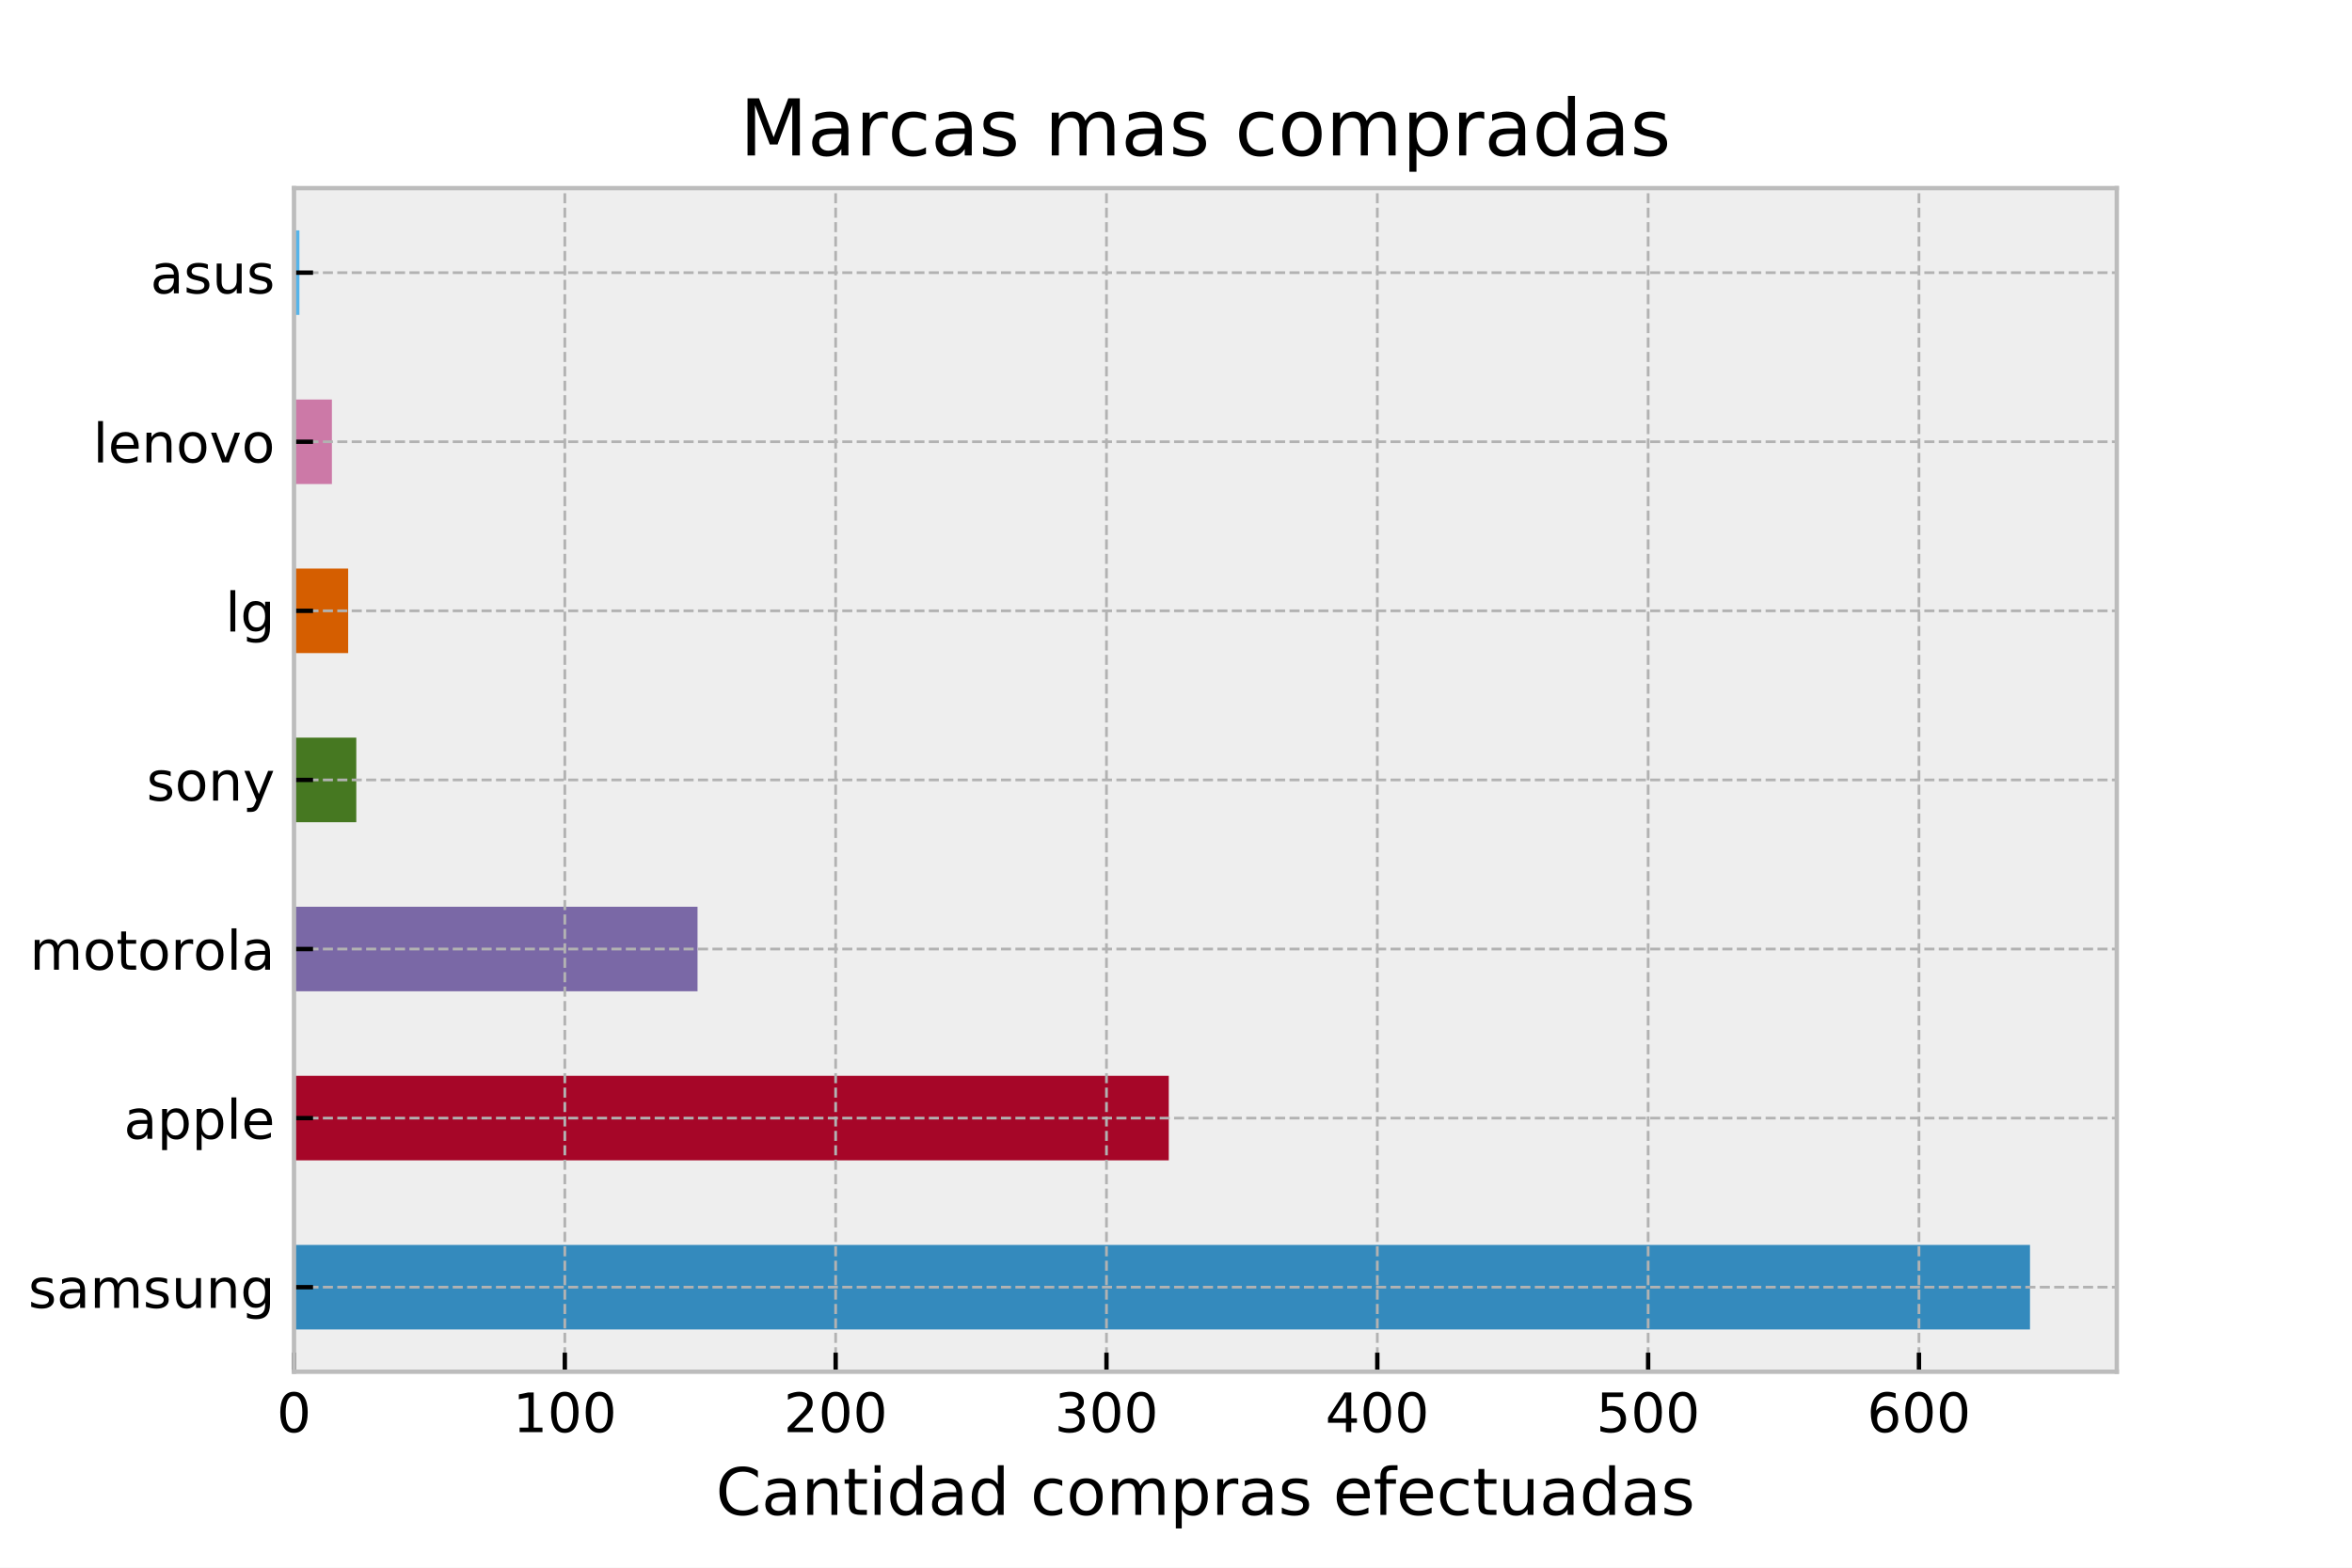
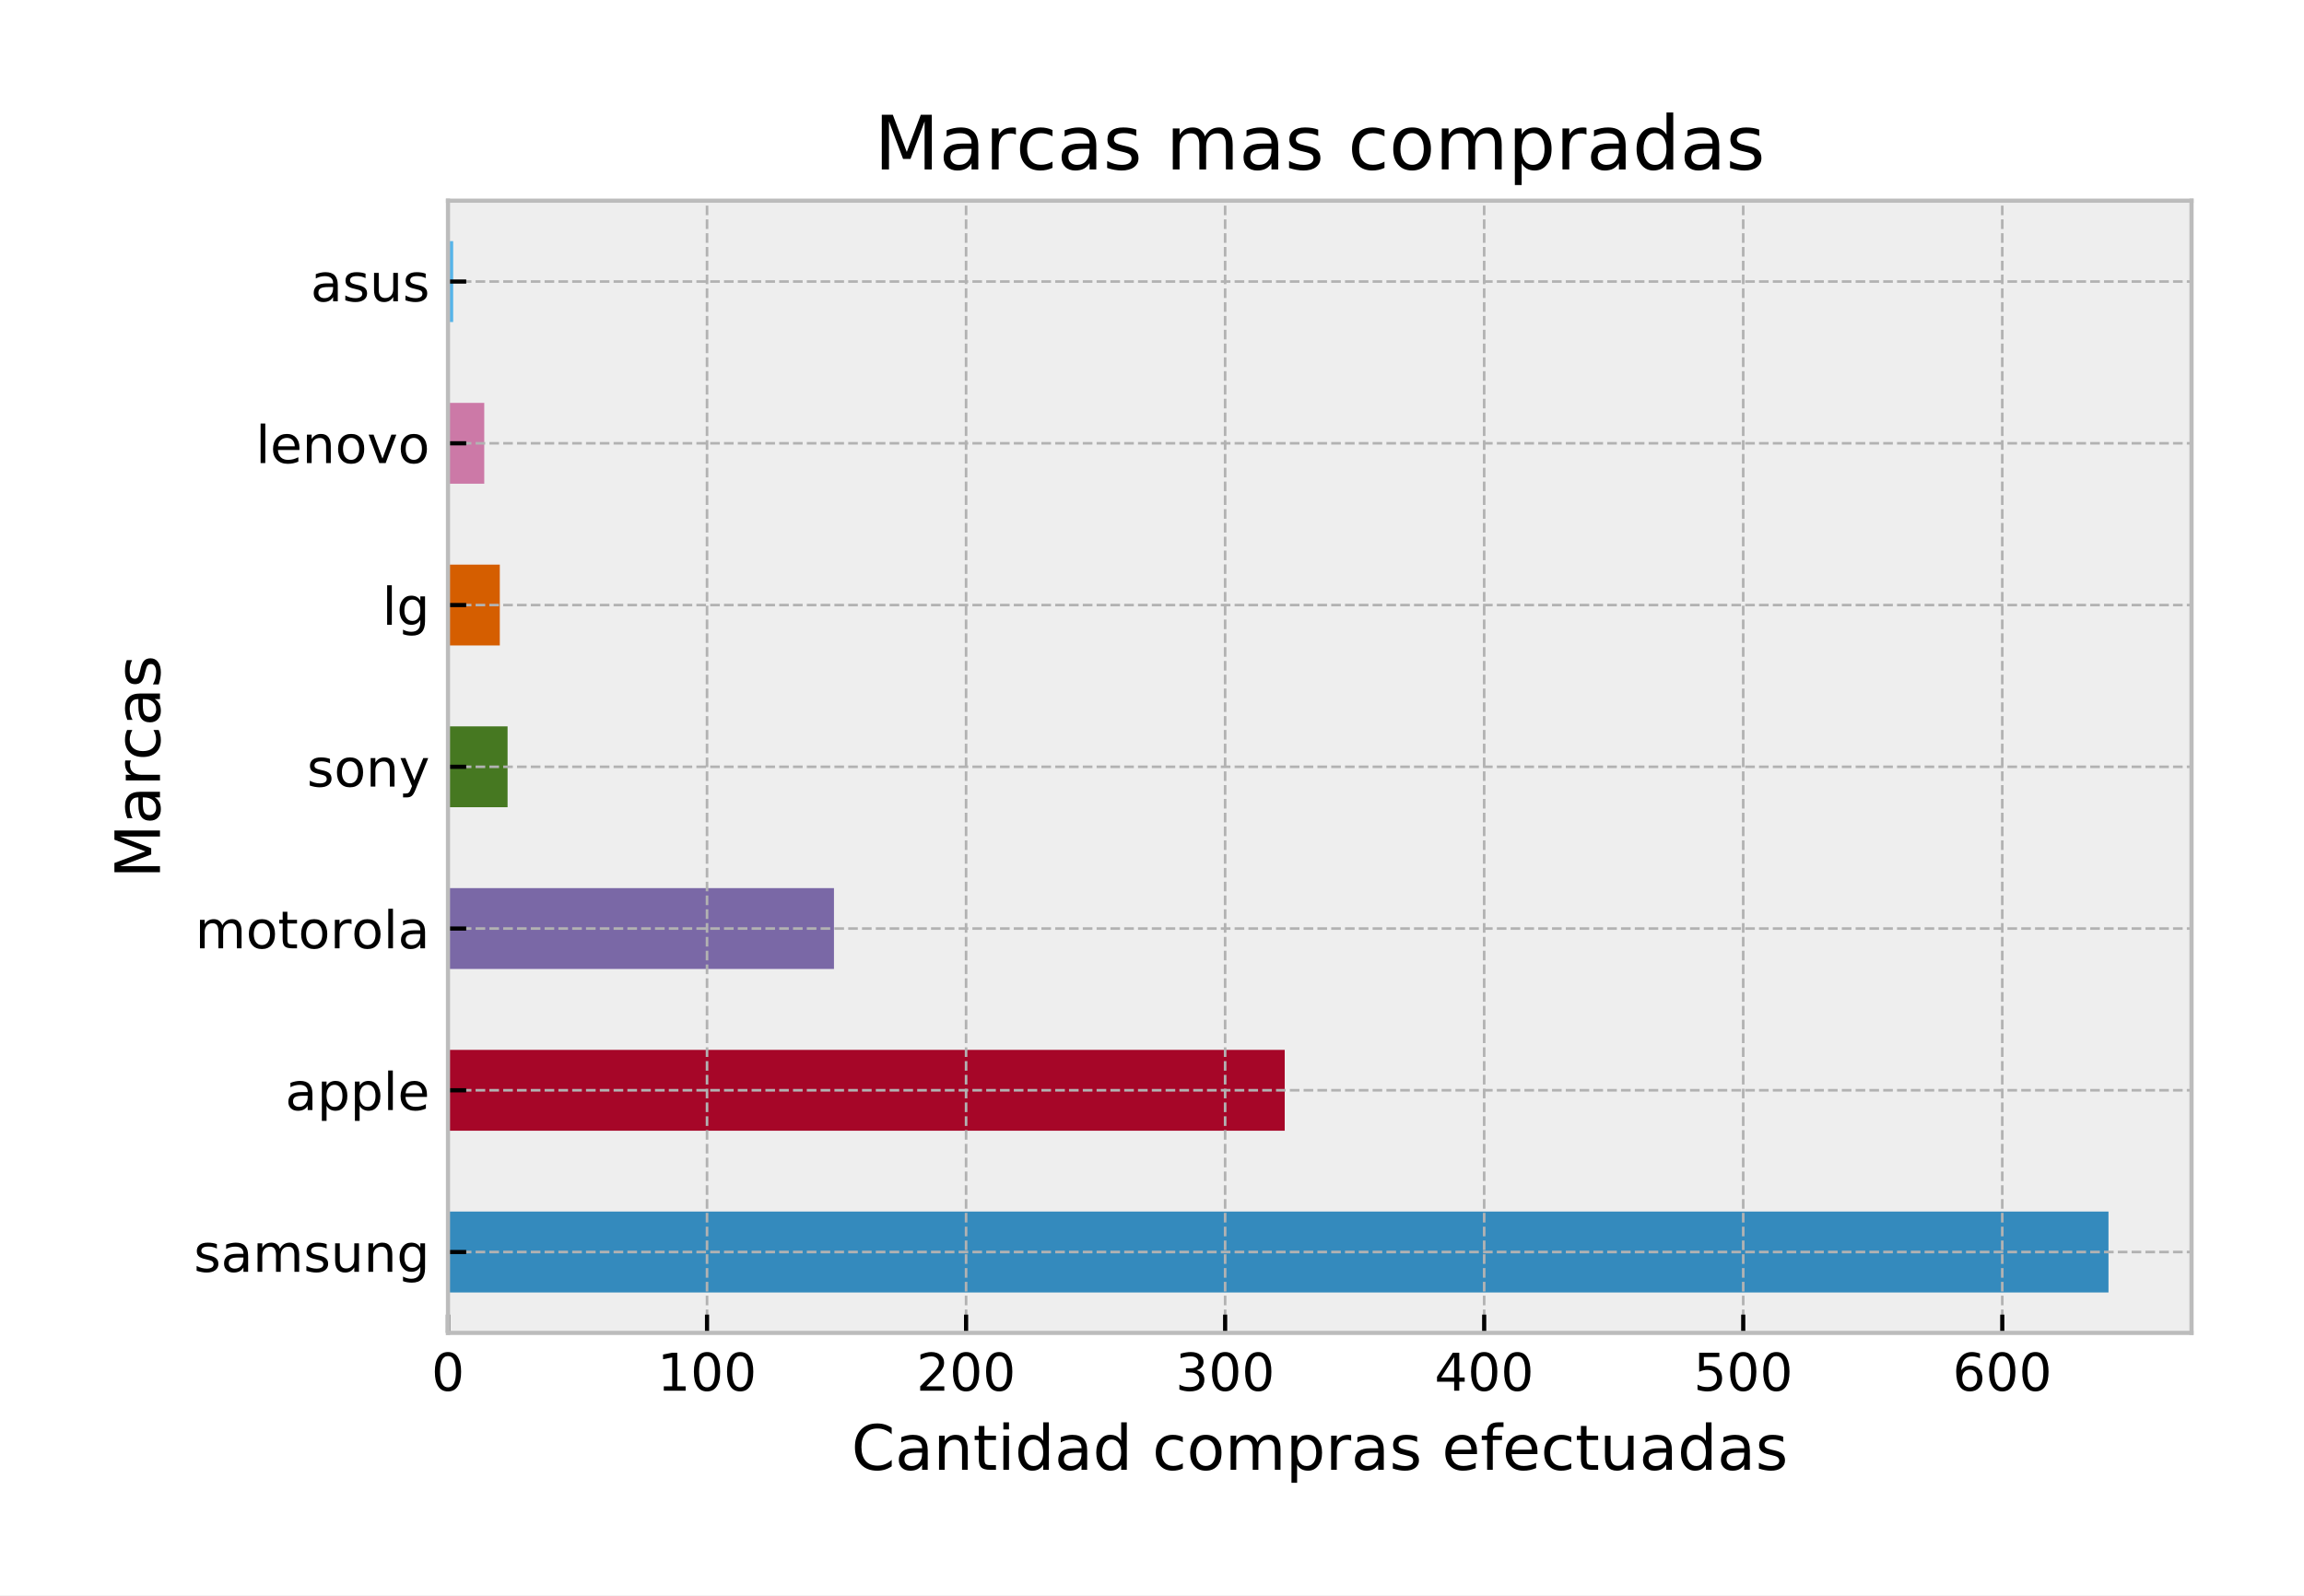
- <svg xmlns="http://www.w3.org/2000/svg" xmlns:xlink="http://www.w3.org/1999/xlink" height="288pt" version="1.1" viewBox="0 0 432 288" width="432pt">
+ <svg xmlns="http://www.w3.org/2000/svg" xmlns:xlink="http://www.w3.org/1999/xlink" height="306.374pt" version="1.1" viewBox="0 0 442.425 306.374" width="442.425pt">
  <defs>
    <style type="text/css">
*{stroke-linecap:butt;stroke-linejoin:round;}
  </style>
  </defs>
  <g id="figure_1">
    <g id="patch_1">
-       <path d="M 0 288  L 432 288  L 432 0  L 0 0  z " style="fill:#ffffff;" />
+       <path d="M 0 306.374  L 442.425 306.374  L 442.425 0  L 0 0  z " style="fill:#ffffff;" />
    </g>
    <g id="axes_1">
      <g id="patch_2">
-         <path d="M 54 252  L 388.8 252  L 388.8 34.56  L 54 34.56  z " style="fill:#eeeeee;" />
+         <path d="M 86.025 255.982  L 420.825 255.982  L 420.825 38.542  L 86.025 38.542  z " style="fill:#eeeeee;" />
      </g>
      <g id="patch_3">
-         <path clip-path="url(#pd2c0b42c42)" d="M 54 244.234  L 372.857 244.234  L 372.857 228.703  L 54 228.703  z " style="fill:#348abd;" />
+         <path clip-path="url(#p371dbb6a6d)" d="M 86.025 248.216  L 404.882 248.216  L 404.882 232.685  L 86.025 232.685  z " style="fill:#348abd;" />
      </g>
      <g id="patch_4">
-         <path clip-path="url(#pd2c0b42c42)" d="M 54 213.171  L 214.672 213.171  L 214.672 197.64  L 54 197.64  z " style="fill:#a60628;" />
+         <path clip-path="url(#p371dbb6a6d)" d="M 86.025 217.153  L 246.697 217.153  L 246.697 201.622  L 86.025 201.622  z " style="fill:#a60628;" />
      </g>
      <g id="patch_5">
-         <path clip-path="url(#pd2c0b42c42)" d="M 54 182.109  L 128.118 182.109  L 128.118 166.577  L 54 166.577  z " style="fill:#7a68a6;" />
+         <path clip-path="url(#p371dbb6a6d)" d="M 86.025 186.09  L 160.143 186.09  L 160.143 170.559  L 86.025 170.559  z " style="fill:#7a68a6;" />
      </g>
      <g id="patch_6">
-         <path clip-path="url(#pd2c0b42c42)" d="M 54 151.046  L 65.441 151.046  L 65.441 135.514  L 54 135.514  z " style="fill:#467821;" />
+         <path clip-path="url(#p371dbb6a6d)" d="M 86.025 155.027  L 97.466 155.027  L 97.466 139.496  L 86.025 139.496  z " style="fill:#467821;" />
      </g>
      <g id="patch_7">
-         <path clip-path="url(#pd2c0b42c42)" d="M 54 119.983  L 63.949 119.983  L 63.949 104.451  L 54 104.451  z " style="fill:#d55e00;" />
+         <path clip-path="url(#p371dbb6a6d)" d="M 86.025 123.965  L 95.973 123.965  L 95.973 108.433  L 86.025 108.433  z " style="fill:#d55e00;" />
      </g>
      <g id="patch_8">
-         <path clip-path="url(#pd2c0b42c42)" d="M 54 88.92  L 60.964 88.92  L 60.964 73.389  L 54 73.389  z " style="fill:#cc79a7;" />
+         <path clip-path="url(#p371dbb6a6d)" d="M 86.025 92.902  L 92.989 92.902  L 92.989 77.37  L 86.025 77.37  z " style="fill:#cc79a7;" />
      </g>
      <g id="patch_9">
-         <path clip-path="url(#pd2c0b42c42)" d="M 54 57.857  L 54.995 57.857  L 54.995 42.326  L 54 42.326  z " style="fill:#56b4e9;" />
+         <path clip-path="url(#p371dbb6a6d)" d="M 86.025 61.839  L 87.02 61.839  L 87.02 46.307  L 86.025 46.307  z " style="fill:#56b4e9;" />
      </g>
      <g id="matplotlib.axis_1">
        <g id="xtick_1">
          <g id="line2d_1">
-             <path clip-path="url(#pd2c0b42c42)" d="M 54 252  L 54 34.56  " style="fill:none;stroke:#b2b2b2;stroke-dasharray:1.85,0.8;stroke-dashoffset:0;stroke-width:0.5;" />
+             <path clip-path="url(#p371dbb6a6d)" d="M 86.025 255.982  L 86.025 38.542  " style="fill:none;stroke:#b2b2b2;stroke-dasharray:1.85,0.8;stroke-dashoffset:0;stroke-width:0.5;" />
          </g>
          <g id="line2d_2">
            <defs>
-               <path d="M 0 0  L 0 -3.5  " id="mf75a264549" style="stroke:#000000;stroke-width:0.8;" />
-             </defs>
-             <g>
-               <use style="stroke:#000000;stroke-width:0.8;" x="54" xlink:href="#mf75a264549" y="252" />
+               <path d="M 0 0  L 0 -3.5  " id="m641960fbb7" style="stroke:#000000;stroke-width:0.8;" />
+             </defs>
+             <g>
+               <use style="stroke:#000000;stroke-width:0.8;" x="86.025" xlink:href="#m641960fbb7" y="255.982" />
            </g>
          </g>
          <g id="text_1">
            <defs>
              <path d="M 31.781 66.406  Q 24.172 66.406 20.328 58.906  Q 16.5 51.422 16.5 36.375  Q 16.5 21.391 20.328 13.891  Q 24.172 6.391 31.781 6.391  Q 39.453 6.391 43.281 13.891  Q 47.125 21.391 47.125 36.375  Q 47.125 51.422 43.281 58.906  Q 39.453 66.406 31.781 66.406  z M 31.781 74.219  Q 44.047 74.219 50.516 64.516  Q 56.984 54.828 56.984 36.375  Q 56.984 17.969 50.516 8.266  Q 44.047 -1.422 31.781 -1.422  Q 19.531 -1.422 13.062 8.266  Q 6.594 17.969 6.594 36.375  Q 6.594 54.828 13.062 64.516  Q 19.531 74.219 31.781 74.219  z " id="DejaVuSans-30" />
            </defs>
-             <g transform="translate(50.81875 263.0984)scale(0.1 -0.1)">
+             <g transform="translate(82.84344 267.0802)scale(0.1 -0.1)">
              <use xlink:href="#DejaVuSans-30" />
            </g>
          </g>
        </g>
        <g id="xtick_2">
          <g id="line2d_3">
-             <path clip-path="url(#pd2c0b42c42)" d="M 103.744 252  L 103.744 34.56  " style="fill:none;stroke:#b2b2b2;stroke-dasharray:1.85,0.8;stroke-dashoffset:0;stroke-width:0.5;" />
+             <path clip-path="url(#p371dbb6a6d)" d="M 135.768 255.982  L 135.768 38.542  " style="fill:none;stroke:#b2b2b2;stroke-dasharray:1.85,0.8;stroke-dashoffset:0;stroke-width:0.5;" />
          </g>
          <g id="line2d_4">
            <g>
-               <use style="stroke:#000000;stroke-width:0.8;" x="103.744" xlink:href="#mf75a264549" y="252" />
+               <use style="stroke:#000000;stroke-width:0.8;" x="135.768" xlink:href="#m641960fbb7" y="255.982" />
            </g>
          </g>
          <g id="text_2">
            <defs>
              <path d="M 12.406 8.297  L 28.516 8.297  L 28.516 63.922  L 10.984 60.406  L 10.984 69.391  L 28.422 72.906  L 38.281 72.906  L 38.281 8.297  L 54.391 8.297  L 54.391 0  L 12.406 0  z " id="DejaVuSans-31" />
            </defs>
-             <g transform="translate(94.19995 263.0984)scale(0.1 -0.1)">
+             <g transform="translate(126.2246 267.0802)scale(0.1 -0.1)">
              <use xlink:href="#DejaVuSans-31" />
              <use x="63.623" xlink:href="#DejaVuSans-30" />
              <use x="127.246" xlink:href="#DejaVuSans-30" />
            </g>
          </g>
        </g>
        <g id="xtick_3">
          <g id="line2d_5">
-             <path clip-path="url(#pd2c0b42c42)" d="M 153.487 252  L 153.487 34.56  " style="fill:none;stroke:#b2b2b2;stroke-dasharray:1.85,0.8;stroke-dashoffset:0;stroke-width:0.5;" />
+             <path clip-path="url(#p371dbb6a6d)" d="M 185.512 255.982  L 185.512 38.542  " style="fill:none;stroke:#b2b2b2;stroke-dasharray:1.85,0.8;stroke-dashoffset:0;stroke-width:0.5;" />
          </g>
          <g id="line2d_6">
            <g>
-               <use style="stroke:#000000;stroke-width:0.8;" x="153.487" xlink:href="#mf75a264549" y="252" />
+               <use style="stroke:#000000;stroke-width:0.8;" x="185.512" xlink:href="#m641960fbb7" y="255.982" />
            </g>
          </g>
          <g id="text_3">
            <defs>
              <path d="M 19.188 8.297  L 53.609 8.297  L 53.609 0  L 7.328 0  L 7.328 8.297  Q 12.938 14.109 22.625 23.891  Q 32.328 33.688 34.812 36.531  Q 39.547 41.844 41.422 45.531  Q 43.312 49.219 43.312 52.781  Q 43.312 58.594 39.234 62.25  Q 35.156 65.922 28.609 65.922  Q 23.969 65.922 18.812 64.312  Q 13.672 62.703 7.812 59.422  L 7.812 69.391  Q 13.766 71.781 18.938 73  Q 24.125 74.219 28.422 74.219  Q 39.75 74.219 46.484 68.547  Q 53.219 62.891 53.219 53.422  Q 53.219 48.922 51.531 44.891  Q 49.859 40.875 45.406 35.406  Q 44.188 33.984 37.641 27.219  Q 31.109 20.453 19.188 8.297  z " id="DejaVuSans-32" />
            </defs>
-             <g transform="translate(143.9437 263.0984)scale(0.1 -0.1)">
+             <g transform="translate(175.9683 267.0802)scale(0.1 -0.1)">
              <use xlink:href="#DejaVuSans-32" />
              <use x="63.623" xlink:href="#DejaVuSans-30" />
              <use x="127.246" xlink:href="#DejaVuSans-30" />
            </g>
          </g>
        </g>
        <g id="xtick_4">
          <g id="line2d_7">
-             <path clip-path="url(#pd2c0b42c42)" d="M 203.231 252  L 203.231 34.56  " style="fill:none;stroke:#b2b2b2;stroke-dasharray:1.85,0.8;stroke-dashoffset:0;stroke-width:0.5;" />
+             <path clip-path="url(#p371dbb6a6d)" d="M 235.256 255.982  L 235.256 38.542  " style="fill:none;stroke:#b2b2b2;stroke-dasharray:1.85,0.8;stroke-dashoffset:0;stroke-width:0.5;" />
          </g>
          <g id="line2d_8">
            <g>
-               <use style="stroke:#000000;stroke-width:0.8;" x="203.231" xlink:href="#mf75a264549" y="252" />
+               <use style="stroke:#000000;stroke-width:0.8;" x="235.256" xlink:href="#m641960fbb7" y="255.982" />
            </g>
          </g>
          <g id="text_4">
            <defs>
              <path d="M 40.578 39.312  Q 47.656 37.797 51.625 33  Q 55.609 28.219 55.609 21.188  Q 55.609 10.406 48.188 4.484  Q 40.766 -1.422 27.094 -1.422  Q 22.516 -1.422 17.656 -0.516  Q 12.797 0.391 7.625 2.203  L 7.625 11.719  Q 11.719 9.328 16.594 8.109  Q 21.484 6.891 26.812 6.891  Q 36.078 6.891 40.938 10.547  Q 45.797 14.203 45.797 21.188  Q 45.797 27.641 41.281 31.266  Q 36.766 34.906 28.719 34.906  L 20.219 34.906  L 20.219 43.016  L 29.109 43.016  Q 36.375 43.016 40.234 45.922  Q 44.094 48.828 44.094 54.297  Q 44.094 59.906 40.109 62.906  Q 36.141 65.922 28.719 65.922  Q 24.656 65.922 20.016 65.031  Q 15.375 64.156 9.812 62.312  L 9.812 71.094  Q 15.438 72.656 20.344 73.438  Q 25.25 74.219 29.594 74.219  Q 40.828 74.219 47.359 69.109  Q 53.906 64.016 53.906 55.328  Q 53.906 49.266 50.438 45.094  Q 46.969 40.922 40.578 39.312  z " id="DejaVuSans-33" />
            </defs>
-             <g transform="translate(193.6874 263.0984)scale(0.1 -0.1)">
+             <g transform="translate(225.7121 267.0802)scale(0.1 -0.1)">
              <use xlink:href="#DejaVuSans-33" />
              <use x="63.623" xlink:href="#DejaVuSans-30" />
              <use x="127.246" xlink:href="#DejaVuSans-30" />
            </g>
          </g>
        </g>
        <g id="xtick_5">
          <g id="line2d_9">
-             <path clip-path="url(#pd2c0b42c42)" d="M 252.975 252  L 252.975 34.56  " style="fill:none;stroke:#b2b2b2;stroke-dasharray:1.85,0.8;stroke-dashoffset:0;stroke-width:0.5;" />
+             <path clip-path="url(#p371dbb6a6d)" d="M 285 255.982  L 285 38.542  " style="fill:none;stroke:#b2b2b2;stroke-dasharray:1.85,0.8;stroke-dashoffset:0;stroke-width:0.5;" />
          </g>
          <g id="line2d_10">
            <g>
-               <use style="stroke:#000000;stroke-width:0.8;" x="252.975" xlink:href="#mf75a264549" y="252" />
+               <use style="stroke:#000000;stroke-width:0.8;" x="285" xlink:href="#m641960fbb7" y="255.982" />
            </g>
          </g>
          <g id="text_5">
            <defs>
              <path d="M 37.797 64.312  L 12.891 25.391  L 37.797 25.391  z M 35.203 72.906  L 47.609 72.906  L 47.609 25.391  L 58.016 25.391  L 58.016 17.188  L 47.609 17.188  L 47.609 0  L 37.797 0  L 37.797 17.188  L 4.891 17.188  L 4.891 26.703  z " id="DejaVuSans-34" />
            </defs>
-             <g transform="translate(243.4311 263.0984)scale(0.1 -0.1)">
+             <g transform="translate(275.4558 267.0802)scale(0.1 -0.1)">
              <use xlink:href="#DejaVuSans-34" />
              <use x="63.623" xlink:href="#DejaVuSans-30" />
              <use x="127.246" xlink:href="#DejaVuSans-30" />
            </g>
          </g>
        </g>
        <g id="xtick_6">
          <g id="line2d_11">
-             <path clip-path="url(#pd2c0b42c42)" d="M 302.719 252  L 302.719 34.56  " style="fill:none;stroke:#b2b2b2;stroke-dasharray:1.85,0.8;stroke-dashoffset:0;stroke-width:0.5;" />
+             <path clip-path="url(#p371dbb6a6d)" d="M 334.743 255.982  L 334.743 38.542  " style="fill:none;stroke:#b2b2b2;stroke-dasharray:1.85,0.8;stroke-dashoffset:0;stroke-width:0.5;" />
          </g>
          <g id="line2d_12">
            <g>
-               <use style="stroke:#000000;stroke-width:0.8;" x="302.719" xlink:href="#mf75a264549" y="252" />
+               <use style="stroke:#000000;stroke-width:0.8;" x="334.743" xlink:href="#m641960fbb7" y="255.982" />
            </g>
          </g>
          <g id="text_6">
            <defs>
              <path d="M 10.797 72.906  L 49.516 72.906  L 49.516 64.594  L 19.828 64.594  L 19.828 46.734  Q 21.969 47.469 24.109 47.828  Q 26.266 48.188 28.422 48.188  Q 40.625 48.188 47.75 41.5  Q 54.891 34.812 54.891 23.391  Q 54.891 11.625 47.562 5.094  Q 40.234 -1.422 26.906 -1.422  Q 22.312 -1.422 17.547 -0.641  Q 12.797 0.141 7.719 1.703  L 7.719 11.625  Q 12.109 9.234 16.797 8.062  Q 21.484 6.891 26.703 6.891  Q 35.156 6.891 40.078 11.328  Q 45.016 15.766 45.016 23.391  Q 45.016 31 40.078 35.438  Q 35.156 39.891 26.703 39.891  Q 22.75 39.891 18.812 39.016  Q 14.891 38.141 10.797 36.281  z " id="DejaVuSans-35" />
            </defs>
-             <g transform="translate(293.1748 263.0984)scale(0.1 -0.1)">
+             <g transform="translate(325.1995 267.0802)scale(0.1 -0.1)">
              <use xlink:href="#DejaVuSans-35" />
              <use x="63.623" xlink:href="#DejaVuSans-30" />
              <use x="127.246" xlink:href="#DejaVuSans-30" />
            </g>
          </g>
        </g>
        <g id="xtick_7">
          <g id="line2d_13">
-             <path clip-path="url(#pd2c0b42c42)" d="M 352.462 252  L 352.462 34.56  " style="fill:none;stroke:#b2b2b2;stroke-dasharray:1.85,0.8;stroke-dashoffset:0;stroke-width:0.5;" />
+             <path clip-path="url(#p371dbb6a6d)" d="M 384.487 255.982  L 384.487 38.542  " style="fill:none;stroke:#b2b2b2;stroke-dasharray:1.85,0.8;stroke-dashoffset:0;stroke-width:0.5;" />
          </g>
          <g id="line2d_14">
            <g>
-               <use style="stroke:#000000;stroke-width:0.8;" x="352.462" xlink:href="#mf75a264549" y="252" />
+               <use style="stroke:#000000;stroke-width:0.8;" x="384.487" xlink:href="#m641960fbb7" y="255.982" />
            </g>
          </g>
          <g id="text_7">
            <defs>
              <path d="M 33.016 40.375  Q 26.375 40.375 22.484 35.828  Q 18.609 31.297 18.609 23.391  Q 18.609 15.531 22.484 10.953  Q 26.375 6.391 33.016 6.391  Q 39.656 6.391 43.531 10.953  Q 47.406 15.531 47.406 23.391  Q 47.406 31.297 43.531 35.828  Q 39.656 40.375 33.016 40.375  z M 52.594 71.297  L 52.594 62.312  Q 48.875 64.062 45.094 64.984  Q 41.312 65.922 37.594 65.922  Q 27.828 65.922 22.672 59.328  Q 17.531 52.734 16.797 39.406  Q 19.672 43.656 24.016 45.922  Q 28.375 48.188 33.594 48.188  Q 44.578 48.188 50.953 41.516  Q 57.328 34.859 57.328 23.391  Q 57.328 12.156 50.688 5.359  Q 44.047 -1.422 33.016 -1.422  Q 20.359 -1.422 13.672 8.266  Q 6.984 17.969 6.984 36.375  Q 6.984 53.656 15.188 63.938  Q 23.391 74.219 37.203 74.219  Q 40.922 74.219 44.703 73.484  Q 48.484 72.75 52.594 71.297  z " id="DejaVuSans-36" />
            </defs>
-             <g transform="translate(342.9185 263.0984)scale(0.1 -0.1)">
+             <g transform="translate(374.9432 267.0802)scale(0.1 -0.1)">
              <use xlink:href="#DejaVuSans-36" />
              <use x="63.623" xlink:href="#DejaVuSans-30" />
              <use x="127.246" xlink:href="#DejaVuSans-30" />
            </g>
          </g>
        </g>
        <g id="text_8">
          <defs>
            <path d="M 64.406 67.281  L 64.406 56.891  Q 59.422 61.531 53.781 63.812  Q 48.141 66.109 41.797 66.109  Q 29.297 66.109 22.656 58.469  Q 16.016 50.828 16.016 36.375  Q 16.016 21.969 22.656 14.328  Q 29.297 6.688 41.797 6.688  Q 48.141 6.688 53.781 8.984  Q 59.422 11.281 64.406 15.922  L 64.406 5.609  Q 59.234 2.094 53.438 0.328  Q 47.656 -1.422 41.219 -1.422  Q 24.656 -1.422 15.125 8.703  Q 5.609 18.844 5.609 36.375  Q 5.609 53.953 15.125 64.078  Q 24.656 74.219 41.219 74.219  Q 47.75 74.219 53.531 72.484  Q 59.328 70.75 64.406 67.281  z " id="DejaVuSans-43" />
            <path d="M 34.281 27.484  Q 23.391 27.484 19.188 25  Q 14.984 22.516 14.984 16.5  Q 14.984 11.719 18.141 8.906  Q 21.297 6.109 26.703 6.109  Q 34.188 6.109 38.703 11.406  Q 43.219 16.703 43.219 25.484  L 43.219 27.484  z M 52.203 31.203  L 52.203 0  L 43.219 0  L 43.219 8.297  Q 40.141 3.328 35.547 0.953  Q 30.953 -1.422 24.312 -1.422  Q 15.922 -1.422 10.953 3.297  Q 6 8.016 6 15.922  Q 6 25.141 12.172 29.828  Q 18.359 34.516 30.609 34.516  L 43.219 34.516  L 43.219 35.406  Q 43.219 41.609 39.141 45  Q 35.062 48.391 27.688 48.391  Q 23 48.391 18.547 47.266  Q 14.109 46.141 10.016 43.891  L 10.016 52.203  Q 14.938 54.109 19.578 55.047  Q 24.219 56 28.609 56  Q 40.484 56 46.344 49.844  Q 52.203 43.703 52.203 31.203  z " id="DejaVuSans-61" />
            <path d="M 54.891 33.016  L 54.891 0  L 45.906 0  L 45.906 32.719  Q 45.906 40.484 42.875 44.328  Q 39.844 48.188 33.797 48.188  Q 26.516 48.188 22.312 43.547  Q 18.109 38.922 18.109 30.906  L 18.109 0  L 9.078 0  L 9.078 54.688  L 18.109 54.688  L 18.109 46.188  Q 21.344 51.125 25.703 53.562  Q 30.078 56 35.797 56  Q 45.219 56 50.047 50.172  Q 54.891 44.344 54.891 33.016  z " id="DejaVuSans-6e" />
            <path d="M 18.312 70.219  L 18.312 54.688  L 36.812 54.688  L 36.812 47.703  L 18.312 47.703  L 18.312 18.016  Q 18.312 11.328 20.141 9.422  Q 21.969 7.516 27.594 7.516  L 36.812 7.516  L 36.812 0  L 27.594 0  Q 17.188 0 13.234 3.875  Q 9.281 7.766 9.281 18.016  L 9.281 47.703  L 2.688 47.703  L 2.688 54.688  L 9.281 54.688  L 9.281 70.219  z " id="DejaVuSans-74" />
            <path d="M 9.422 54.688  L 18.406 54.688  L 18.406 0  L 9.422 0  z M 9.422 75.984  L 18.406 75.984  L 18.406 64.594  L 9.422 64.594  z " id="DejaVuSans-69" />
            <path d="M 45.406 46.391  L 45.406 75.984  L 54.391 75.984  L 54.391 0  L 45.406 0  L 45.406 8.203  Q 42.578 3.328 38.25 0.953  Q 33.938 -1.422 27.875 -1.422  Q 17.969 -1.422 11.734 6.484  Q 5.516 14.406 5.516 27.297  Q 5.516 40.188 11.734 48.094  Q 17.969 56 27.875 56  Q 33.938 56 38.25 53.625  Q 42.578 51.266 45.406 46.391  z M 14.797 27.297  Q 14.797 17.391 18.875 11.75  Q 22.953 6.109 30.078 6.109  Q 37.203 6.109 41.297 11.75  Q 45.406 17.391 45.406 27.297  Q 45.406 37.203 41.297 42.844  Q 37.203 48.484 30.078 48.484  Q 22.953 48.484 18.875 42.844  Q 14.797 37.203 14.797 27.297  z " id="DejaVuSans-64" />
            <path id="DejaVuSans-20" />
            <path d="M 48.781 52.594  L 48.781 44.188  Q 44.969 46.297 41.141 47.344  Q 37.312 48.391 33.406 48.391  Q 24.656 48.391 19.812 42.844  Q 14.984 37.312 14.984 27.297  Q 14.984 17.281 19.812 11.734  Q 24.656 6.203 33.406 6.203  Q 37.312 6.203 41.141 7.25  Q 44.969 8.297 48.781 10.406  L 48.781 2.094  Q 45.016 0.344 40.984 -0.531  Q 36.969 -1.422 32.422 -1.422  Q 20.062 -1.422 12.781 6.344  Q 5.516 14.109 5.516 27.297  Q 5.516 40.672 12.859 48.328  Q 20.219 56 33.016 56  Q 37.156 56 41.109 55.141  Q 45.062 54.297 48.781 52.594  z " id="DejaVuSans-63" />
            <path d="M 30.609 48.391  Q 23.391 48.391 19.188 42.75  Q 14.984 37.109 14.984 27.297  Q 14.984 17.484 19.156 11.844  Q 23.344 6.203 30.609 6.203  Q 37.797 6.203 41.984 11.859  Q 46.188 17.531 46.188 27.297  Q 46.188 37.016 41.984 42.703  Q 37.797 48.391 30.609 48.391  z M 30.609 56  Q 42.328 56 49.016 48.375  Q 55.719 40.766 55.719 27.297  Q 55.719 13.875 49.016 6.219  Q 42.328 -1.422 30.609 -1.422  Q 18.844 -1.422 12.172 6.219  Q 5.516 13.875 5.516 27.297  Q 5.516 40.766 12.172 48.375  Q 18.844 56 30.609 56  z " id="DejaVuSans-6f" />
            <path d="M 52 44.188  Q 55.375 50.25 60.062 53.125  Q 64.75 56 71.094 56  Q 79.641 56 84.281 50.016  Q 88.922 44.047 88.922 33.016  L 88.922 0  L 79.891 0  L 79.891 32.719  Q 79.891 40.578 77.094 44.375  Q 74.312 48.188 68.609 48.188  Q 61.625 48.188 57.562 43.547  Q 53.516 38.922 53.516 30.906  L 53.516 0  L 44.484 0  L 44.484 32.719  Q 44.484 40.625 41.703 44.406  Q 38.922 48.188 33.109 48.188  Q 26.219 48.188 22.156 43.531  Q 18.109 38.875 18.109 30.906  L 18.109 0  L 9.078 0  L 9.078 54.688  L 18.109 54.688  L 18.109 46.188  Q 21.188 51.219 25.484 53.609  Q 29.781 56 35.688 56  Q 41.656 56 45.828 52.969  Q 50 49.953 52 44.188  z " id="DejaVuSans-6d" />
            <path d="M 18.109 8.203  L 18.109 -20.797  L 9.078 -20.797  L 9.078 54.688  L 18.109 54.688  L 18.109 46.391  Q 20.953 51.266 25.266 53.625  Q 29.594 56 35.594 56  Q 45.562 56 51.781 48.094  Q 58.016 40.188 58.016 27.297  Q 58.016 14.406 51.781 6.484  Q 45.562 -1.422 35.594 -1.422  Q 29.594 -1.422 25.266 0.953  Q 20.953 3.328 18.109 8.203  z M 48.688 27.297  Q 48.688 37.203 44.609 42.844  Q 40.531 48.484 33.406 48.484  Q 26.266 48.484 22.188 42.844  Q 18.109 37.203 18.109 27.297  Q 18.109 17.391 22.188 11.75  Q 26.266 6.109 33.406 6.109  Q 40.531 6.109 44.609 11.75  Q 48.688 17.391 48.688 27.297  z " id="DejaVuSans-70" />
            <path d="M 41.109 46.297  Q 39.594 47.172 37.812 47.578  Q 36.031 48 33.891 48  Q 26.266 48 22.188 43.047  Q 18.109 38.094 18.109 28.812  L 18.109 0  L 9.078 0  L 9.078 54.688  L 18.109 54.688  L 18.109 46.188  Q 20.953 51.172 25.484 53.578  Q 30.031 56 36.531 56  Q 37.453 56 38.578 55.875  Q 39.703 55.766 41.062 55.516  z " id="DejaVuSans-72" />
            <path d="M 44.281 53.078  L 44.281 44.578  Q 40.484 46.531 36.375 47.5  Q 32.281 48.484 27.875 48.484  Q 21.188 48.484 17.844 46.438  Q 14.5 44.391 14.5 40.281  Q 14.5 37.156 16.891 35.375  Q 19.281 33.594 26.516 31.984  L 29.594 31.297  Q 39.156 29.25 43.188 25.516  Q 47.219 21.781 47.219 15.094  Q 47.219 7.469 41.188 3.016  Q 35.156 -1.422 24.609 -1.422  Q 20.219 -1.422 15.453 -0.562  Q 10.688 0.297 5.422 2  L 5.422 11.281  Q 10.406 8.688 15.234 7.391  Q 20.062 6.109 24.812 6.109  Q 31.156 6.109 34.562 8.281  Q 37.984 10.453 37.984 14.406  Q 37.984 18.062 35.516 20.016  Q 33.062 21.969 24.703 23.781  L 21.578 24.516  Q 13.234 26.266 9.516 29.906  Q 5.812 33.547 5.812 39.891  Q 5.812 47.609 11.281 51.797  Q 16.75 56 26.812 56  Q 31.781 56 36.172 55.266  Q 40.578 54.547 44.281 53.078  z " id="DejaVuSans-73" />
            <path d="M 56.203 29.594  L 56.203 25.203  L 14.891 25.203  Q 15.484 15.922 20.484 11.062  Q 25.484 6.203 34.422 6.203  Q 39.594 6.203 44.453 7.469  Q 49.312 8.734 54.109 11.281  L 54.109 2.781  Q 49.266 0.734 44.188 -0.344  Q 39.109 -1.422 33.891 -1.422  Q 20.797 -1.422 13.156 6.188  Q 5.516 13.812 5.516 26.812  Q 5.516 40.234 12.766 48.109  Q 20.016 56 32.328 56  Q 43.359 56 49.781 48.891  Q 56.203 41.797 56.203 29.594  z M 47.219 32.234  Q 47.125 39.594 43.094 43.984  Q 39.062 48.391 32.422 48.391  Q 24.906 48.391 20.391 44.141  Q 15.875 39.891 15.188 32.172  z " id="DejaVuSans-65" />
            <path d="M 37.109 75.984  L 37.109 68.5  L 28.516 68.5  Q 23.688 68.5 21.797 66.547  Q 19.922 64.594 19.922 59.516  L 19.922 54.688  L 34.719 54.688  L 34.719 47.703  L 19.922 47.703  L 19.922 0  L 10.891 0  L 10.891 47.703  L 2.297 47.703  L 2.297 54.688  L 10.891 54.688  L 10.891 58.5  Q 10.891 67.625 15.141 71.797  Q 19.391 75.984 28.609 75.984  z " id="DejaVuSans-66" />
            <path d="M 8.5 21.578  L 8.5 54.688  L 17.484 54.688  L 17.484 21.922  Q 17.484 14.156 20.5 10.266  Q 23.531 6.391 29.594 6.391  Q 36.859 6.391 41.078 11.031  Q 45.312 15.672 45.312 23.688  L 45.312 54.688  L 54.297 54.688  L 54.297 0  L 45.312 0  L 45.312 8.406  Q 42.047 3.422 37.719 1  Q 33.406 -1.422 27.688 -1.422  Q 18.266 -1.422 13.375 4.438  Q 8.5 10.297 8.5 21.578  z M 31.109 56  z " id="DejaVuSans-75" />
          </defs>
-           <g transform="translate(131.4722 278.2962)scale(0.12 -0.12)">
+           <g transform="translate(163.4969 282.278)scale(0.12 -0.12)">
            <use xlink:href="#DejaVuSans-43" />
            <use x="69.824" xlink:href="#DejaVuSans-61" />
            <use x="131.104" xlink:href="#DejaVuSans-6e" />
            <use x="194.482" xlink:href="#DejaVuSans-74" />
            <use x="233.691" xlink:href="#DejaVuSans-69" />
            <use x="261.475" xlink:href="#DejaVuSans-64" />
            <use x="324.951" xlink:href="#DejaVuSans-61" />
            <use x="386.23" xlink:href="#DejaVuSans-64" />
            <use x="449.707" xlink:href="#DejaVuSans-20" />
            <use x="481.494" xlink:href="#DejaVuSans-63" />
            <use x="536.475" xlink:href="#DejaVuSans-6f" />
            <use x="597.656" xlink:href="#DejaVuSans-6d" />
            <use x="695.068" xlink:href="#DejaVuSans-70" />
            <use x="758.545" xlink:href="#DejaVuSans-72" />
            <use x="799.658" xlink:href="#DejaVuSans-61" />
            <use x="860.938" xlink:href="#DejaVuSans-73" />
            <use x="913.037" xlink:href="#DejaVuSans-20" />
            <use x="944.824" xlink:href="#DejaVuSans-65" />
            <use x="1006.348" xlink:href="#DejaVuSans-66" />
            <use x="1041.553" xlink:href="#DejaVuSans-65" />
            <use x="1103.076" xlink:href="#DejaVuSans-63" />
            <use x="1158.057" xlink:href="#DejaVuSans-74" />
            <use x="1197.266" xlink:href="#DejaVuSans-75" />
            <use x="1260.645" xlink:href="#DejaVuSans-61" />
            <use x="1321.924" xlink:href="#DejaVuSans-64" />
            <use x="1385.4" xlink:href="#DejaVuSans-61" />
            <use x="1446.68" xlink:href="#DejaVuSans-73" />
          </g>
        </g>
      </g>
      <g id="matplotlib.axis_2">
        <g id="ytick_1">
          <g id="line2d_15">
-             <path clip-path="url(#pd2c0b42c42)" d="M 54 236.469  L 388.8 236.469  " style="fill:none;stroke:#b2b2b2;stroke-dasharray:1.85,0.8;stroke-dashoffset:0;stroke-width:0.5;" />
+             <path clip-path="url(#p371dbb6a6d)" d="M 86.025 240.45  L 420.825 240.45  " style="fill:none;stroke:#b2b2b2;stroke-dasharray:1.85,0.8;stroke-dashoffset:0;stroke-width:0.5;" />
          </g>
          <g id="line2d_16">
            <defs>
-               <path d="M 0 0  L 3.5 0  " id="m0b7ae8cbfd" style="stroke:#000000;stroke-width:0.8;" />
-             </defs>
-             <g>
-               <use style="stroke:#000000;stroke-width:0.8;" x="54" xlink:href="#m0b7ae8cbfd" y="236.469" />
+               <path d="M 0 0  L 3.5 0  " id="md9b6400e9f" style="stroke:#000000;stroke-width:0.8;" />
+             </defs>
+             <g>
+               <use style="stroke:#000000;stroke-width:0.8;" x="86.025" xlink:href="#md9b6400e9f" y="240.45" />
            </g>
          </g>
          <g id="text_9">
            <defs>
              <path d="M 45.406 27.984  Q 45.406 37.75 41.375 43.109  Q 37.359 48.484 30.078 48.484  Q 22.859 48.484 18.828 43.109  Q 14.797 37.75 14.797 27.984  Q 14.797 18.266 18.828 12.891  Q 22.859 7.516 30.078 7.516  Q 37.359 7.516 41.375 12.891  Q 45.406 18.266 45.406 27.984  z M 54.391 6.781  Q 54.391 -7.172 48.188 -13.984  Q 42 -20.797 29.203 -20.797  Q 24.469 -20.797 20.266 -20.094  Q 16.062 -19.391 12.109 -17.922  L 12.109 -9.188  Q 16.062 -11.328 19.922 -12.344  Q 23.781 -13.375 27.781 -13.375  Q 36.625 -13.375 41.016 -8.766  Q 45.406 -4.156 45.406 5.172  L 45.406 9.625  Q 42.625 4.781 38.281 2.391  Q 33.938 0 27.875 0  Q 17.828 0 11.672 7.656  Q 5.516 15.328 5.516 27.984  Q 5.516 40.672 11.672 48.328  Q 17.828 56 27.875 56  Q 33.938 56 38.281 53.609  Q 42.625 51.219 45.406 46.391  L 45.406 54.688  L 54.391 54.688  z " id="DejaVuSans-67" />
            </defs>
-             <g transform="translate(5.189062 240.2678)scale(0.1 -0.1)">
+             <g transform="translate(37.21375 244.2495)scale(0.1 -0.1)">
              <use xlink:href="#DejaVuSans-73" />
              <use x="52.1" xlink:href="#DejaVuSans-61" />
              <use x="113.379" xlink:href="#DejaVuSans-6d" />
              <use x="210.791" xlink:href="#DejaVuSans-73" />
              <use x="262.891" xlink:href="#DejaVuSans-75" />
              <use x="326.27" xlink:href="#DejaVuSans-6e" />
              <use x="389.648" xlink:href="#DejaVuSans-67" />
            </g>
          </g>
        </g>
        <g id="ytick_2">
          <g id="line2d_17">
-             <path clip-path="url(#pd2c0b42c42)" d="M 54 205.406  L 388.8 205.406  " style="fill:none;stroke:#b2b2b2;stroke-dasharray:1.85,0.8;stroke-dashoffset:0;stroke-width:0.5;" />
+             <path clip-path="url(#p371dbb6a6d)" d="M 86.025 209.387  L 420.825 209.387  " style="fill:none;stroke:#b2b2b2;stroke-dasharray:1.85,0.8;stroke-dashoffset:0;stroke-width:0.5;" />
          </g>
          <g id="line2d_18">
            <g>
-               <use style="stroke:#000000;stroke-width:0.8;" x="54" xlink:href="#m0b7ae8cbfd" y="205.406" />
+               <use style="stroke:#000000;stroke-width:0.8;" x="86.025" xlink:href="#md9b6400e9f" y="209.387" />
            </g>
          </g>
          <g id="text_10">
            <defs>
              <path d="M 9.422 75.984  L 18.406 75.984  L 18.406 0  L 9.422 0  z " id="DejaVuSans-6c" />
            </defs>
-             <g transform="translate(22.74375 209.2049)scale(0.1 -0.1)">
+             <g transform="translate(54.76844 213.1867)scale(0.1 -0.1)">
              <use xlink:href="#DejaVuSans-61" />
              <use x="61.279" xlink:href="#DejaVuSans-70" />
              <use x="124.756" xlink:href="#DejaVuSans-70" />
              <use x="188.232" xlink:href="#DejaVuSans-6c" />
              <use x="216.016" xlink:href="#DejaVuSans-65" />
            </g>
          </g>
        </g>
        <g id="ytick_3">
          <g id="line2d_19">
-             <path clip-path="url(#pd2c0b42c42)" d="M 54 174.343  L 388.8 174.343  " style="fill:none;stroke:#b2b2b2;stroke-dasharray:1.85,0.8;stroke-dashoffset:0;stroke-width:0.5;" />
+             <path clip-path="url(#p371dbb6a6d)" d="M 86.025 178.325  L 420.825 178.325  " style="fill:none;stroke:#b2b2b2;stroke-dasharray:1.85,0.8;stroke-dashoffset:0;stroke-width:0.5;" />
          </g>
          <g id="line2d_20">
            <g>
-               <use style="stroke:#000000;stroke-width:0.8;" x="54" xlink:href="#m0b7ae8cbfd" y="174.343" />
+               <use style="stroke:#000000;stroke-width:0.8;" x="86.025" xlink:href="#md9b6400e9f" y="178.325" />
            </g>
          </g>
          <g id="text_11">
-             <g transform="translate(5.46875 178.1421)scale(0.1 -0.1)">
+             <g transform="translate(37.49344 182.1238)scale(0.1 -0.1)">
              <use xlink:href="#DejaVuSans-6d" />
              <use x="97.412" xlink:href="#DejaVuSans-6f" />
              <use x="158.594" xlink:href="#DejaVuSans-74" />
              <use x="197.803" xlink:href="#DejaVuSans-6f" />
              <use x="258.984" xlink:href="#DejaVuSans-72" />
              <use x="300.066" xlink:href="#DejaVuSans-6f" />
              <use x="361.248" xlink:href="#DejaVuSans-6c" />
              <use x="389.031" xlink:href="#DejaVuSans-61" />
            </g>
          </g>
        </g>
        <g id="ytick_4">
          <g id="line2d_21">
-             <path clip-path="url(#pd2c0b42c42)" d="M 54 143.28  L 388.8 143.28  " style="fill:none;stroke:#b2b2b2;stroke-dasharray:1.85,0.8;stroke-dashoffset:0;stroke-width:0.5;" />
+             <path clip-path="url(#p371dbb6a6d)" d="M 86.025 147.262  L 420.825 147.262  " style="fill:none;stroke:#b2b2b2;stroke-dasharray:1.85,0.8;stroke-dashoffset:0;stroke-width:0.5;" />
          </g>
          <g id="line2d_22">
            <g>
-               <use style="stroke:#000000;stroke-width:0.8;" x="54" xlink:href="#m0b7ae8cbfd" y="143.28" />
+               <use style="stroke:#000000;stroke-width:0.8;" x="86.025" xlink:href="#md9b6400e9f" y="147.262" />
            </g>
          </g>
          <g id="text_12">
            <defs>
              <path d="M 32.172 -5.078  Q 28.375 -14.844 24.75 -17.812  Q 21.141 -20.797 15.094 -20.797  L 7.906 -20.797  L 7.906 -13.281  L 13.188 -13.281  Q 16.891 -13.281 18.938 -11.516  Q 21 -9.766 23.484 -3.219  L 25.094 0.875  L 2.984 54.688  L 12.5 54.688  L 29.594 11.922  L 46.688 54.688  L 56.203 54.688  z " id="DejaVuSans-79" />
            </defs>
-             <g transform="translate(26.91562 147.0792)scale(0.1 -0.1)">
+             <g transform="translate(58.94031 151.061)scale(0.1 -0.1)">
              <use xlink:href="#DejaVuSans-73" />
              <use x="52.1" xlink:href="#DejaVuSans-6f" />
              <use x="113.281" xlink:href="#DejaVuSans-6e" />
              <use x="176.66" xlink:href="#DejaVuSans-79" />
            </g>
          </g>
        </g>
        <g id="ytick_5">
          <g id="line2d_23">
-             <path clip-path="url(#pd2c0b42c42)" d="M 54 112.217  L 388.8 112.217  " style="fill:none;stroke:#b2b2b2;stroke-dasharray:1.85,0.8;stroke-dashoffset:0;stroke-width:0.5;" />
+             <path clip-path="url(#p371dbb6a6d)" d="M 86.025 116.199  L 420.825 116.199  " style="fill:none;stroke:#b2b2b2;stroke-dasharray:1.85,0.8;stroke-dashoffset:0;stroke-width:0.5;" />
          </g>
          <g id="line2d_24">
            <g>
-               <use style="stroke:#000000;stroke-width:0.8;" x="54" xlink:href="#m0b7ae8cbfd" y="112.217" />
+               <use style="stroke:#000000;stroke-width:0.8;" x="86.025" xlink:href="#md9b6400e9f" y="116.199" />
            </g>
          </g>
          <g id="text_13">
-             <g transform="translate(41.37344 116.0164)scale(0.1 -0.1)">
+             <g transform="translate(73.39812 119.9981)scale(0.1 -0.1)">
              <use xlink:href="#DejaVuSans-6c" />
              <use x="27.783" xlink:href="#DejaVuSans-67" />
            </g>
          </g>
        </g>
        <g id="ytick_6">
          <g id="line2d_25">
-             <path clip-path="url(#pd2c0b42c42)" d="M 54 81.154  L 388.8 81.154  " style="fill:none;stroke:#b2b2b2;stroke-dasharray:1.85,0.8;stroke-dashoffset:0;stroke-width:0.5;" />
+             <path clip-path="url(#p371dbb6a6d)" d="M 86.025 85.136  L 420.825 85.136  " style="fill:none;stroke:#b2b2b2;stroke-dasharray:1.85,0.8;stroke-dashoffset:0;stroke-width:0.5;" />
          </g>
          <g id="line2d_26">
            <g>
-               <use style="stroke:#000000;stroke-width:0.8;" x="54" xlink:href="#m0b7ae8cbfd" y="81.154" />
+               <use style="stroke:#000000;stroke-width:0.8;" x="86.025" xlink:href="#md9b6400e9f" y="85.136" />
            </g>
          </g>
          <g id="text_14">
            <defs>
              <path d="M 2.984 54.688  L 12.5 54.688  L 29.594 8.797  L 46.688 54.688  L 56.203 54.688  L 35.688 0  L 23.484 0  z " id="DejaVuSans-76" />
            </defs>
-             <g transform="translate(17.075 84.9535)scale(0.1 -0.1)">
+             <g transform="translate(49.09969 88.93525)scale(0.1 -0.1)">
              <use xlink:href="#DejaVuSans-6c" />
              <use x="27.783" xlink:href="#DejaVuSans-65" />
              <use x="89.307" xlink:href="#DejaVuSans-6e" />
              <use x="152.686" xlink:href="#DejaVuSans-6f" />
              <use x="213.867" xlink:href="#DejaVuSans-76" />
              <use x="273.047" xlink:href="#DejaVuSans-6f" />
            </g>
          </g>
        </g>
        <g id="ytick_7">
          <g id="line2d_27">
-             <path clip-path="url(#pd2c0b42c42)" d="M 54 50.091  L 388.8 50.091  " style="fill:none;stroke:#b2b2b2;stroke-dasharray:1.85,0.8;stroke-dashoffset:0;stroke-width:0.5;" />
+             <path clip-path="url(#p371dbb6a6d)" d="M 86.025 54.073  L 420.825 54.073  " style="fill:none;stroke:#b2b2b2;stroke-dasharray:1.85,0.8;stroke-dashoffset:0;stroke-width:0.5;" />
          </g>
          <g id="line2d_28">
            <g>
-               <use style="stroke:#000000;stroke-width:0.8;" x="54" xlink:href="#m0b7ae8cbfd" y="50.091" />
+               <use style="stroke:#000000;stroke-width:0.8;" x="86.025" xlink:href="#md9b6400e9f" y="54.073" />
            </g>
          </g>
          <g id="text_15">
-             <g transform="translate(27.61563 53.89065)scale(0.1 -0.1)">
+             <g transform="translate(59.64031 57.8724)scale(0.1 -0.1)">
              <use xlink:href="#DejaVuSans-61" />
              <use x="61.279" xlink:href="#DejaVuSans-73" />
              <use x="113.379" xlink:href="#DejaVuSans-75" />
              <use x="176.758" xlink:href="#DejaVuSans-73" />
            </g>
          </g>
        </g>
        <g id="text_16">
          <defs>
            <path d="M 9.812 72.906  L 24.516 72.906  L 43.109 23.297  L 61.812 72.906  L 76.516 72.906  L 76.516 0  L 66.891 0  L 66.891 64.016  L 48.094 14.016  L 38.188 14.016  L 19.391 64.016  L 19.391 0  L 9.812 0  z " id="DejaVuSans-4d" />
          </defs>
-           <g transform="translate(-1.306563 164.7)rotate(-90)scale(0.12 -0.12)">
+           <g transform="translate(30.71813 168.6817)rotate(-90)scale(0.12 -0.12)">
            <use xlink:href="#DejaVuSans-4d" />
            <use x="86.279" xlink:href="#DejaVuSans-61" />
            <use x="147.559" xlink:href="#DejaVuSans-72" />
            <use x="188.641" xlink:href="#DejaVuSans-63" />
            <use x="243.621" xlink:href="#DejaVuSans-61" />
            <use x="304.9" xlink:href="#DejaVuSans-73" />
          </g>
        </g>
      </g>
      <g id="patch_10">
-         <path d="M 54 252  L 54 34.56  " style="fill:none;stroke:#bcbcbc;stroke-linecap:square;stroke-linejoin:miter;stroke-width:0.8;" />
+         <path d="M 86.025 255.982  L 86.025 38.542  " style="fill:none;stroke:#bcbcbc;stroke-linecap:square;stroke-linejoin:miter;stroke-width:0.8;" />
      </g>
      <g id="patch_11">
-         <path d="M 388.8 252  L 388.8 34.56  " style="fill:none;stroke:#bcbcbc;stroke-linecap:square;stroke-linejoin:miter;stroke-width:0.8;" />
+         <path d="M 420.825 255.982  L 420.825 38.542  " style="fill:none;stroke:#bcbcbc;stroke-linecap:square;stroke-linejoin:miter;stroke-width:0.8;" />
      </g>
      <g id="patch_12">
-         <path d="M 54 252  L 388.8 252  " style="fill:none;stroke:#bcbcbc;stroke-linecap:square;stroke-linejoin:miter;stroke-width:0.8;" />
+         <path d="M 86.025 255.982  L 420.825 255.982  " style="fill:none;stroke:#bcbcbc;stroke-linecap:square;stroke-linejoin:miter;stroke-width:0.8;" />
      </g>
      <g id="patch_13">
-         <path d="M 54 34.56  L 388.8 34.56  " style="fill:none;stroke:#bcbcbc;stroke-linecap:square;stroke-linejoin:miter;stroke-width:0.8;" />
+         <path d="M 86.025 38.542  L 420.825 38.542  " style="fill:none;stroke:#bcbcbc;stroke-linecap:square;stroke-linejoin:miter;stroke-width:0.8;" />
      </g>
      <g id="text_17">
-         <g transform="translate(135.8887 28.56)scale(0.144 -0.144)">
+         <g transform="translate(167.9134 32.54175)scale(0.144 -0.144)">
          <use xlink:href="#DejaVuSans-4d" />
          <use x="86.279" xlink:href="#DejaVuSans-61" />
          <use x="147.559" xlink:href="#DejaVuSans-72" />
          <use x="188.641" xlink:href="#DejaVuSans-63" />
          <use x="243.621" xlink:href="#DejaVuSans-61" />
          <use x="304.9" xlink:href="#DejaVuSans-73" />
          <use x="357" xlink:href="#DejaVuSans-20" />
          <use x="388.787" xlink:href="#DejaVuSans-6d" />
          <use x="486.199" xlink:href="#DejaVuSans-61" />
          <use x="547.479" xlink:href="#DejaVuSans-73" />
          <use x="599.578" xlink:href="#DejaVuSans-20" />
          <use x="631.365" xlink:href="#DejaVuSans-63" />
          <use x="686.346" xlink:href="#DejaVuSans-6f" />
          <use x="747.527" xlink:href="#DejaVuSans-6d" />
          <use x="844.939" xlink:href="#DejaVuSans-70" />
          <use x="908.416" xlink:href="#DejaVuSans-72" />
          <use x="949.529" xlink:href="#DejaVuSans-61" />
          <use x="1010.809" xlink:href="#DejaVuSans-64" />
          <use x="1074.285" xlink:href="#DejaVuSans-61" />
          <use x="1135.564" xlink:href="#DejaVuSans-73" />
        </g>
      </g>
    </g>
  </g>
  <defs>
-     <clipPath id="pd2c0b42c42">
-       <rect height="217.44" width="334.8" x="54" y="34.56" />
+     <clipPath id="p371dbb6a6d">
+       <rect height="217.44" width="334.8" x="86.025" y="38.542" />
    </clipPath>
  </defs>
</svg>
